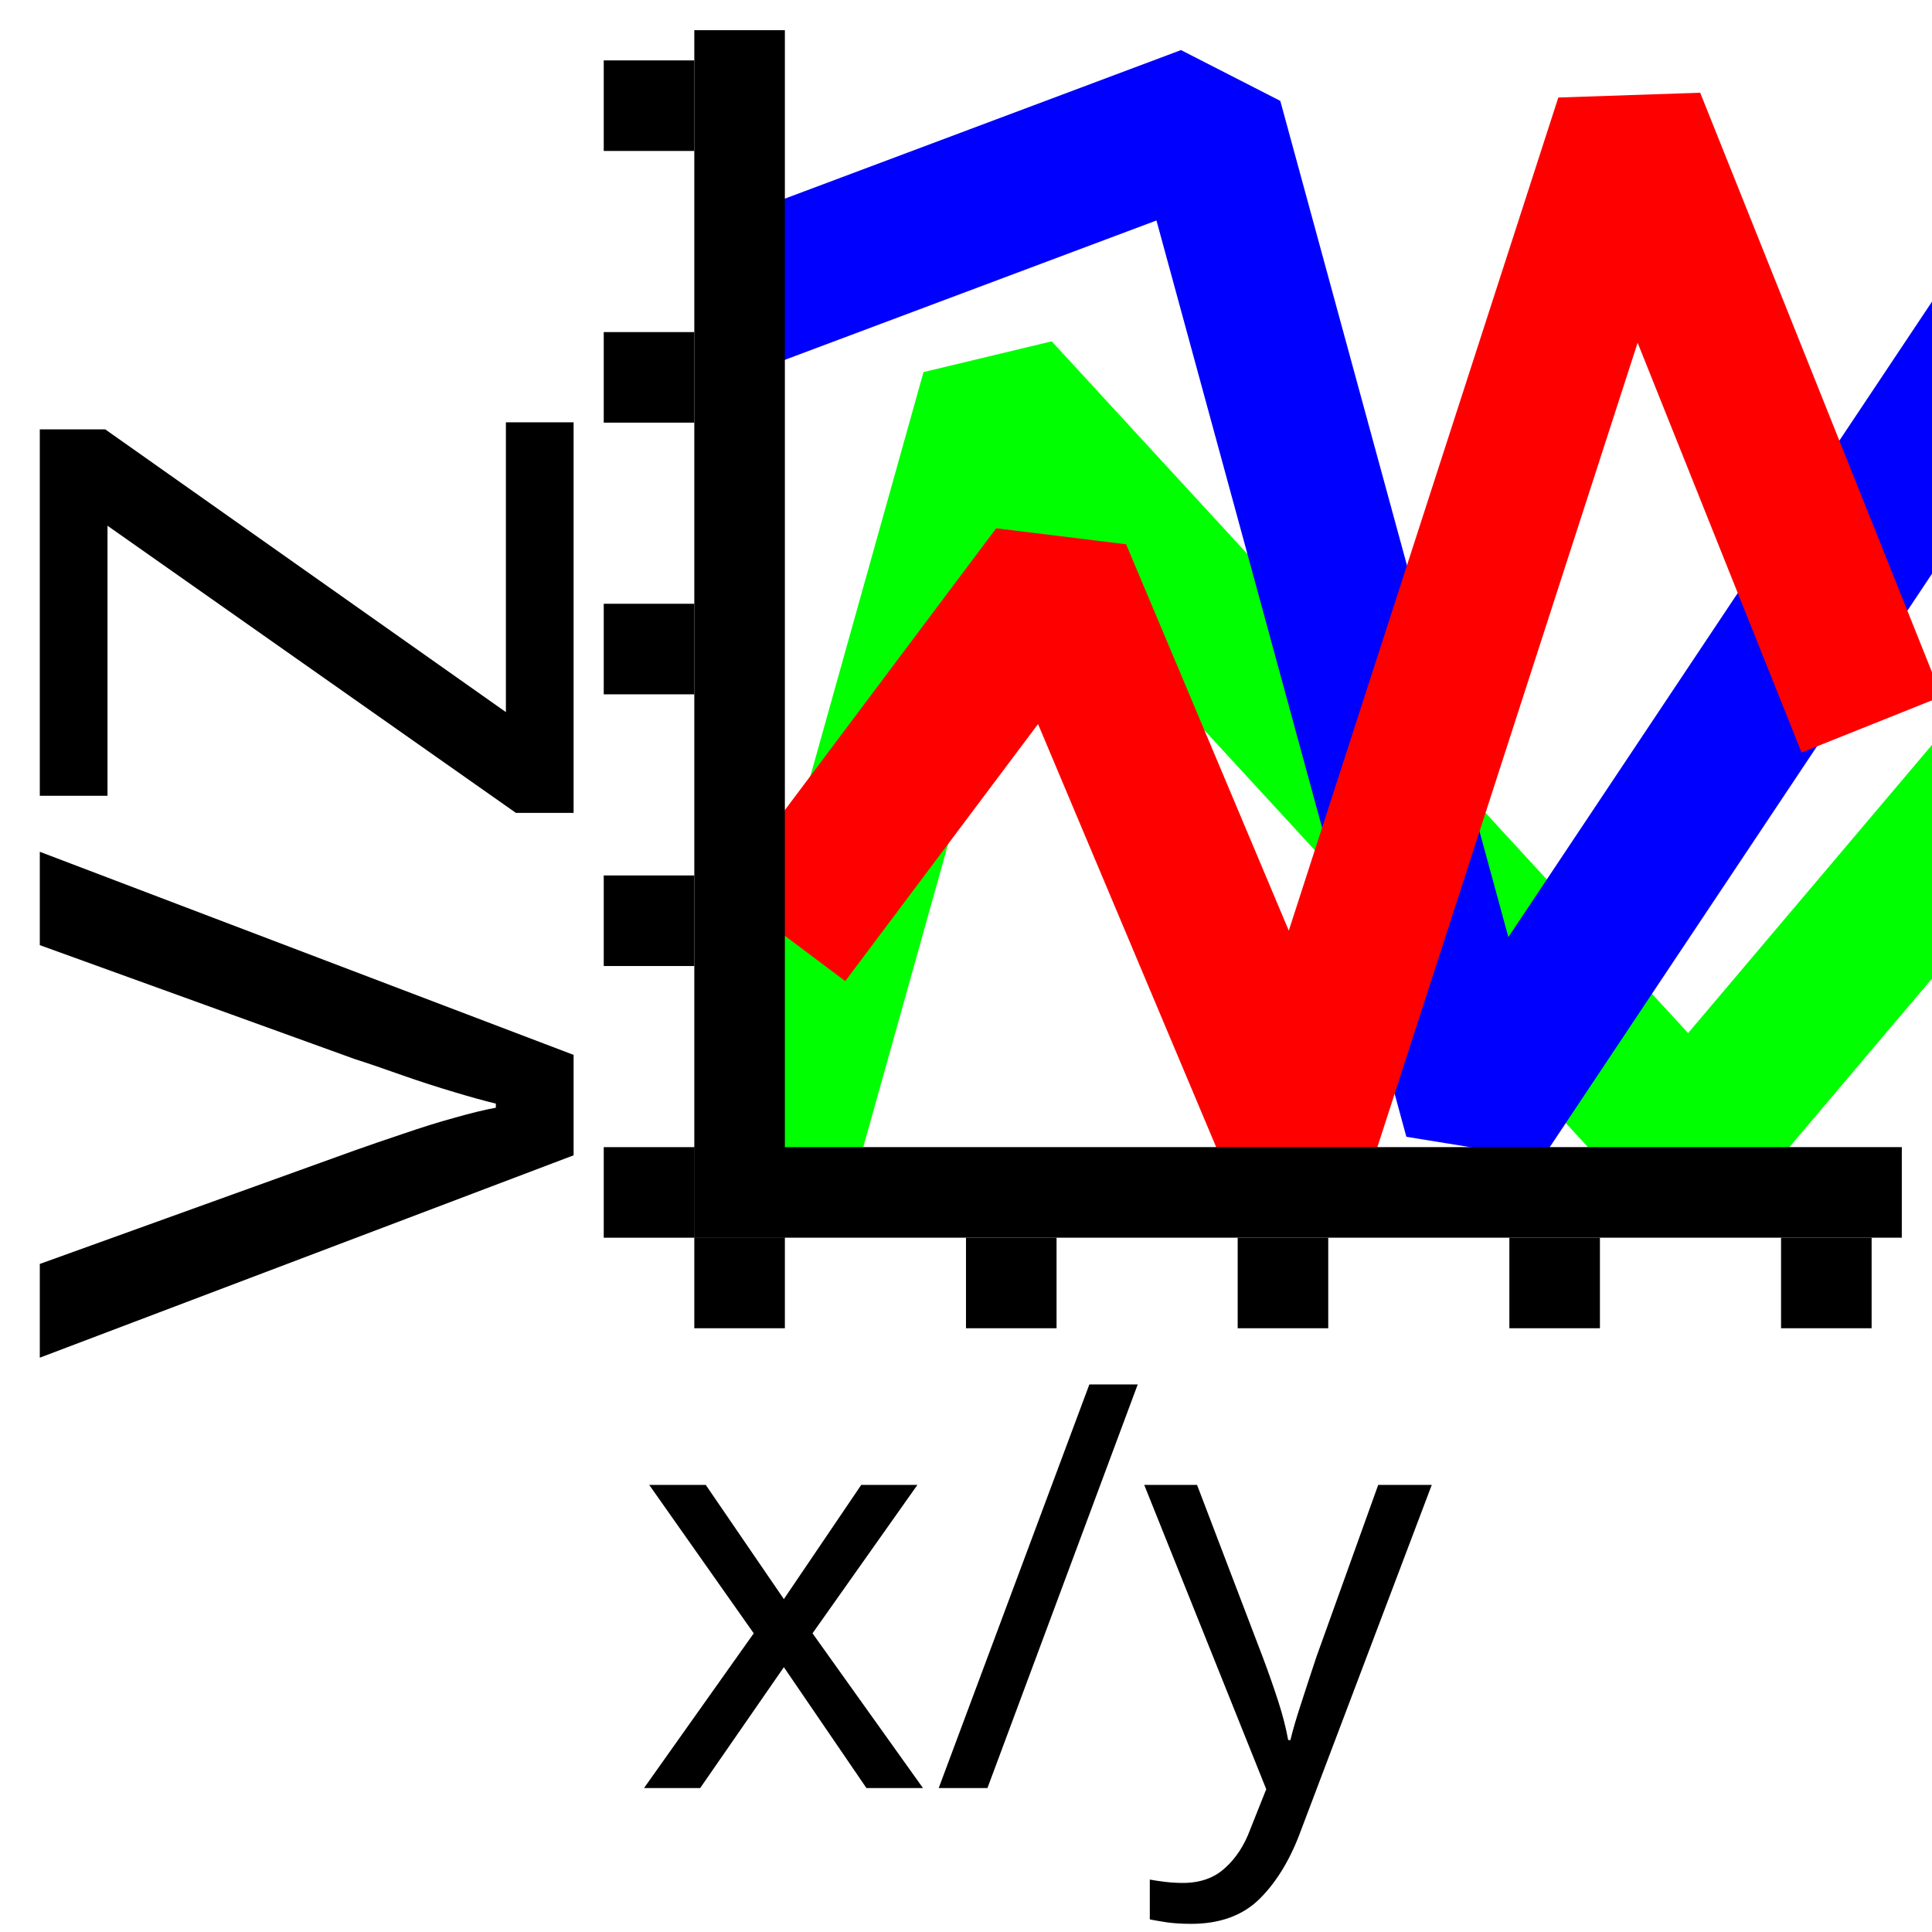
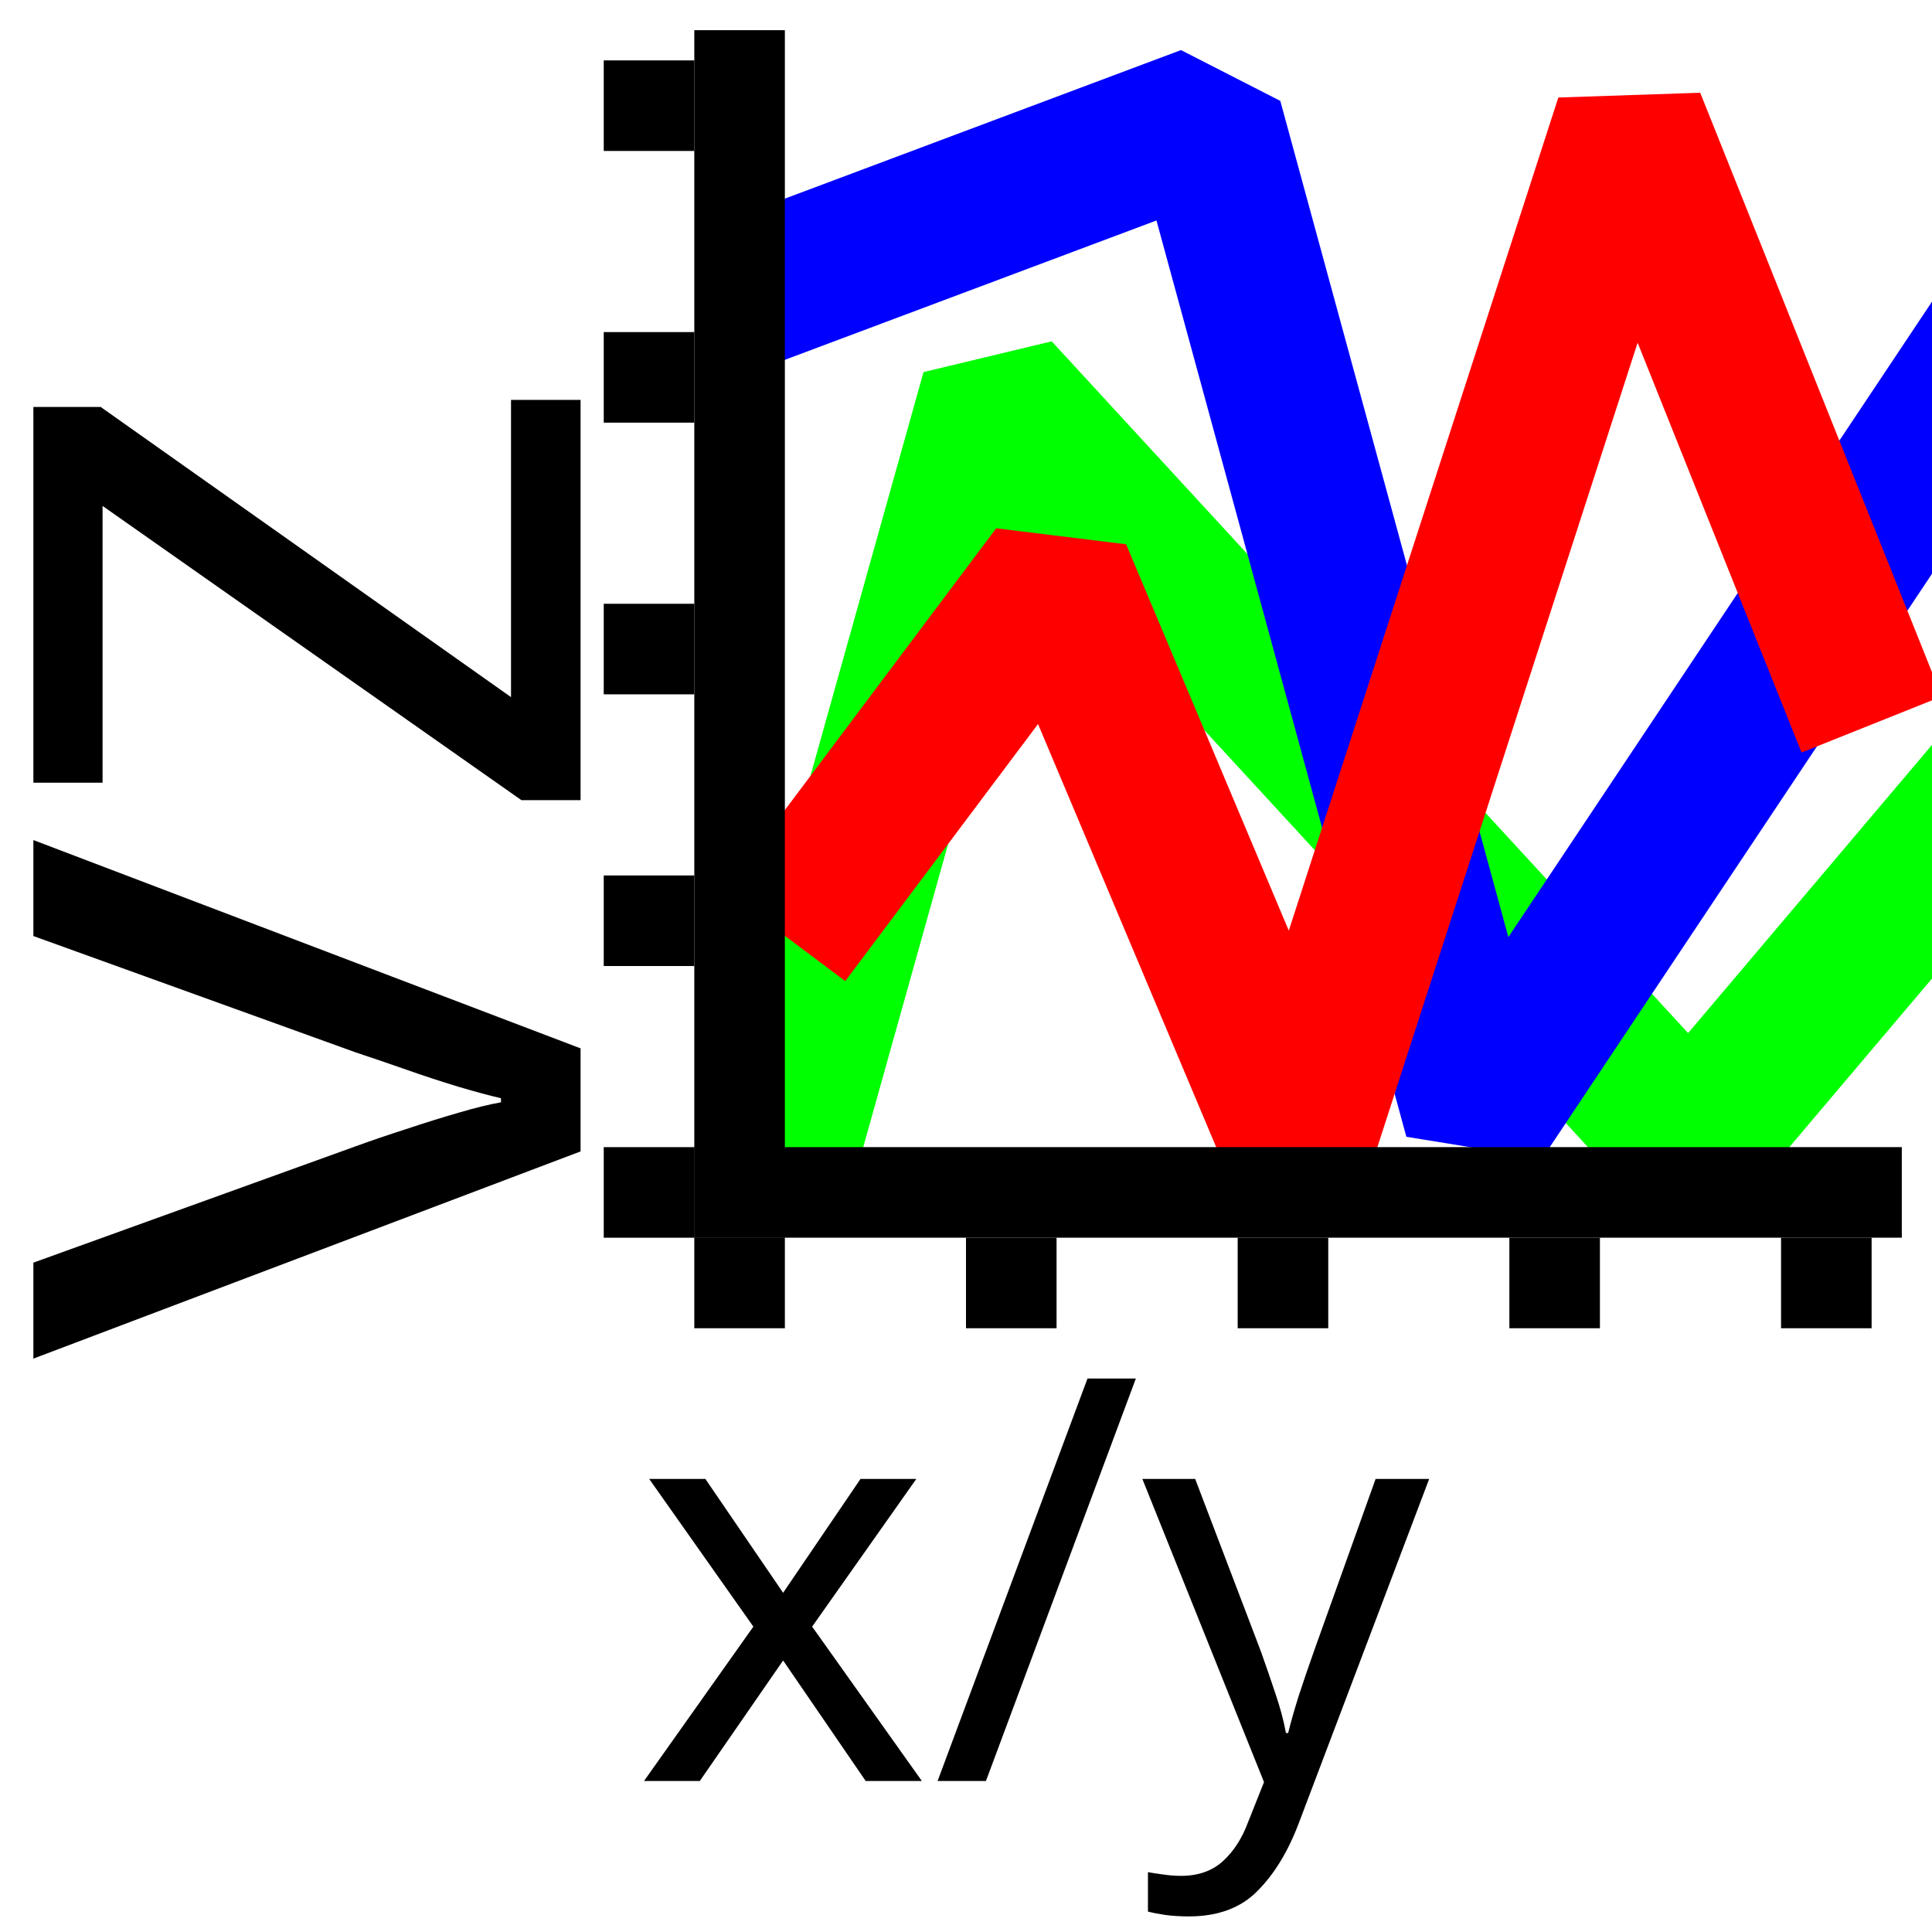
- <svg xmlns="http://www.w3.org/2000/svg" xmlns:xlink="http://www.w3.org/1999/xlink" width="64" height="64" id="svg2" version="1.1">
+ <svg xmlns="http://www.w3.org/2000/svg" xmlns:xlink="http://www.w3.org/1999/xlink" width="64" height="64" id="svg2" version="1.1" xml:space="preserve">
  <defs id="defs4">
    <linearGradient id="linearGradient4532">
      <stop style="stop-color:#fffd74;stop-opacity:1;" offset="0" id="stop4534" />
      <stop style="stop-color:#967933;stop-opacity:1;" offset="1" id="stop4536" />
    </linearGradient>
    <marker orient="auto" refY="0.0" refX="0.0" id="Arrow1Send" style="overflow:visible;">
      <path id="path3801" d="M 0.0,0.0 L 5.0,-5.0 L -12.5,0.0 L 5.0,5.0 L 0.0,0.0 z " style="fill-rule:evenodd;stroke:#000000;stroke-width:1.0pt;" transform="scale(0.2) rotate(180) translate(6,0)" />
    </marker>
    <marker orient="auto" refY="0.0" refX="0.0" id="Arrow2Send" style="overflow:visible;">
      <path id="path3819" style="fill-rule:evenodd;stroke-width:0.625;stroke-linejoin:round;" d="M 8.719,4.034 L -2.207,0.016 L 8.719,-4.002 C 6.973,-1.63 6.983,1.616 8.719,4.034 z " transform="scale(0.3) rotate(180) translate(-2.3,0)" />
    </marker>
    <marker orient="auto" refY="0.0" refX="0.0" id="TriangleOutL" style="overflow:visible">
      <path id="path3928" d="M 5.77,0.0 L -2.88,5.0 L -2.88,-5.0 L 5.77,0.0 z " style="fill-rule:evenodd;stroke:#000000;stroke-width:1.0pt" transform="scale(0.8)" />
    </marker>
    <marker orient="auto" refY="0.0" refX="0.0" id="Arrow1Lend" style="overflow:visible;">
      <path id="path3789" d="M 0.0,0.0 L 5.0,-5.0 L -12.5,0.0 L 5.0,5.0 L 0.0,0.0 z " style="fill-rule:evenodd;stroke:#000000;stroke-width:1.0pt;" transform="scale(0.8) rotate(180) translate(12.5,0)" />
    </marker>
    <marker orient="auto" refY="0.0" refX="0.0" id="Arrow1Lstart" style="overflow:visible">
      <path id="path3786" d="M 0.0,0.0 L 5.0,-5.0 L -12.5,0.0 L 5.0,5.0 L 0.0,0.0 z " style="fill-rule:evenodd;stroke:#000000;stroke-width:1.0pt" transform="scale(0.8) translate(12.5,0)" />
    </marker>
    <marker orient="auto" refY="0.0" refX="0.0" id="Arrow2Mend" style="overflow:visible;">
      <path id="path3813" style="fill-rule:evenodd;stroke-width:0.625;stroke-linejoin:round;" d="M 8.719,4.034 L -2.207,0.016 L 8.719,-4.002 C 6.973,-1.63 6.983,1.616 8.719,4.034 z " transform="scale(0.6) rotate(180) translate(0,0)" />
    </marker>
    <marker orient="auto" refY="0.0" refX="0.0" id="Arrow2Mstart" style="overflow:visible">
      <path id="path3810" style="fill-rule:evenodd;stroke-width:0.625;stroke-linejoin:round" d="M 8.719,4.034 L -2.207,0.016 L 8.719,-4.002 C 6.973,-1.63 6.983,1.616 8.719,4.034 z " transform="scale(0.6) translate(0,0)" />
    </marker>
    <marker orient="auto" refY="0.0" refX="0.0" id="Arrow1Mend" style="overflow:visible;">
      <path id="path3795" d="M 0.0,0.0 L 5.0,-5.0 L -12.5,0.0 L 5.0,5.0 L 0.0,0.0 z " style="fill-rule:evenodd;stroke:#000000;stroke-width:1.0pt;" transform="scale(0.4) rotate(180) translate(10,0)" />
    </marker>
    <linearGradient xlink:href="#linearGradient4495" id="linearGradient4461" x1="113.097" y1="922.788" x2="138.589" y2="862.431" gradientUnits="userSpaceOnUse" />
    <linearGradient id="linearGradient4495">
      <stop style="stop-color:#cd00a0;stop-opacity:1" offset="0" id="stop4449" />
      <stop id="stop4451" offset="0.505" style="stop-color:#ffe1f8;stop-opacity:1" />
      <stop style="stop-color:#cd00a0;stop-opacity:1" offset="1" id="stop4453" />
    </linearGradient>
    <filter style="color-interpolation-filters:sRGB;" id="filter4086" x="0" y="0" height="1" width="10">
      <feFlood flood-opacity="0" flood-color="rgb(0,0,0)" result="flood" id="feFlood4088" />
      <feComposite in="flood" in2="SourceGraphic" operator="in" result="composite1" id="feComposite4090" />
      <feGaussianBlur in="composite" stdDeviation="2" result="blur" id="feGaussianBlur4092" />
      <feOffset dx="2" dy="2" result="offset" id="feOffset4094" />
      <feComposite in="SourceGraphic" in2="offset" operator="over" result="composite2" id="feComposite4096" />
    </filter>
    <filter color-interpolation-filters="sRGB" id="filter4086-0" x="0" y="0" height="1" width="10">
      <feFlood flood-opacity="0" flood-color="rgb(0,0,0)" result="flood" id="feFlood4088-9" />
      <feComposite in="flood" in2="SourceGraphic" operator="in" result="composite1" id="feComposite4090-4" />
      <feGaussianBlur stdDeviation="2" result="blur" id="feGaussianBlur4092-8" />
      <feOffset dx="2" dy="2" result="offset" id="feOffset4094-8" />
      <feComposite in="SourceGraphic" in2="offset" operator="over" result="composite2" id="feComposite4096-2" />
    </filter>
    <filter color-interpolation-filters="sRGB" id="filter3930" x="0" y="0" height="1" width="10">
      <feFlood flood-opacity="0" flood-color="rgb(0,0,0)" result="flood" id="feFlood3932" />
      <feComposite in="flood" in2="SourceGraphic" operator="in" result="composite1" id="feComposite3934" />
      <feGaussianBlur stdDeviation="2" result="blur" id="feGaussianBlur3936" />
      <feOffset dx="2" dy="2" result="offset" id="feOffset3938" />
      <feComposite in="SourceGraphic" in2="offset" operator="over" result="composite2" id="feComposite3940" />
    </filter>
    <filter color-interpolation-filters="sRGB" id="filter3942" x="0" y="0" height="1" width="10">
      <feFlood flood-opacity="0" flood-color="rgb(0,0,0)" result="flood" id="feFlood3944" />
      <feComposite in="flood" in2="SourceGraphic" operator="in" result="composite1" id="feComposite3946" />
      <feGaussianBlur stdDeviation="2" result="blur" id="feGaussianBlur3948" />
      <feOffset dx="2" dy="2" result="offset" id="feOffset3950" />
      <feComposite in="SourceGraphic" in2="offset" operator="over" result="composite2" id="feComposite3952" />
    </filter>
    <filter color-interpolation-filters="sRGB" id="filter4086-5" x="0" y="0" height="1" width="10">
      <feFlood flood-opacity="0" flood-color="rgb(0,0,0)" result="flood" id="feFlood4088-2" />
      <feComposite in="flood" in2="SourceGraphic" operator="in" result="composite1" id="feComposite4090-7" />
      <feGaussianBlur stdDeviation="2" result="blur" id="feGaussianBlur4092-6" />
      <feOffset dx="2" dy="2" result="offset" id="feOffset4094-1" />
      <feComposite in="SourceGraphic" in2="offset" operator="over" result="composite2" id="feComposite4096-4" />
    </filter>
    <filter color-interpolation-filters="sRGB" id="filter3930-2" x="0" y="0" height="1" width="10">
      <feFlood flood-opacity="0" flood-color="rgb(0,0,0)" result="flood" id="feFlood3932-3" />
      <feComposite in="flood" in2="SourceGraphic" operator="in" result="composite1" id="feComposite3934-2" />
      <feGaussianBlur stdDeviation="2" result="blur" id="feGaussianBlur3936-2" />
      <feOffset dx="2" dy="2" result="offset" id="feOffset3938-1" />
      <feComposite in="SourceGraphic" in2="offset" operator="over" result="composite2" id="feComposite3940-6" />
    </filter>
    <filter color-interpolation-filters="sRGB" id="filter3942-8" x="0" y="0" height="1" width="10">
      <feFlood flood-opacity="0" flood-color="rgb(0,0,0)" result="flood" id="feFlood3944-5" />
      <feComposite in="flood" in2="SourceGraphic" operator="in" result="composite1" id="feComposite3946-7" />
      <feGaussianBlur stdDeviation="2" result="blur" id="feGaussianBlur3948-6" />
      <feOffset dx="2" dy="2" result="offset" id="feOffset3950-1" />
      <feComposite in="SourceGraphic" in2="offset" operator="over" result="composite2" id="feComposite3952-8" />
    </filter>
  </defs>
  <g id="layer1" transform="translate(0,-988.3622)">
    <g id="g6386">
      <g id="g8207" transform="matrix(0.7886433,0,0,0.7886433,6.740283,215.5942)" style="stroke-width:6.34;stroke-miterlimit:1;stroke-dasharray:none">
        <path style="fill:none;stroke:#00ff00;stroke-width:6.34;stroke-linecap:butt;stroke-linejoin:miter;stroke-miterlimit:1;stroke-opacity:1;stroke-dasharray:none" d="m 24.421,1028.054 8.876,-31.7 29.164,31.7 13.948,-16.484" id="path4277-4-0" />
        <path style="fill:none;stroke:#0000ff;stroke-width:6.34;stroke-linecap:butt;stroke-linejoin:miter;stroke-miterlimit:1;stroke-opacity:1;stroke-dasharray:none" d="m 21.885,992.55 20.288,-7.608 11.412,41.844 22.824,-34.236" id="path4277-4" />
        <path style="fill:none;stroke:#ff0000;stroke-width:5;stroke-linecap:butt;stroke-linejoin:miter;stroke-opacity:1;fill-opacity:1;stroke-miterlimit:1;stroke-dasharray:none" d="m 26,31 9,-12 8,19 11,-34 8,20 0,0" id="path4277" transform="matrix(1.268,0,0,1.268,-8.546681,979.8702)" />
        <g id="g4063" style="filter:url(#filter4086)" transform="matrix(0.9750641,0,0,1,-0.1757747,0)" />
        <g id="g3152">
          <rect ry="0" y="981.138" x="20.617" height="50.72" width="3.804" id="rect4086" style="fill:#000000;fill-opacity:1;stroke:none" />
          <rect transform="matrix(0,-1,1,0,0,0)" y="20.617" x="-1031.858" height="50.72" width="3.804" id="rect4086-1" style="fill:#000000;fill-opacity:1;stroke:none" />
          <rect y="1031.858" x="20.617" height="3.804" width="3.804" id="rect4106" style="fill:#000000;fill-opacity:1;stroke:none" />
          <rect y="1031.858" x="32.029" height="3.804" width="3.804" id="rect4106-2" style="fill:#000000;fill-opacity:1;stroke:none" />
          <rect y="1031.858" x="43.441" height="3.804" width="3.804" id="rect4106-3" style="fill:#000000;fill-opacity:1;stroke:none" />
          <rect y="1031.858" x="54.853" height="3.804" width="3.804" id="rect4106-34" style="fill:#000000;fill-opacity:1;stroke:none" />
          <rect y="1031.858" x="66.265" height="3.804" width="3.804" id="rect4106-1" style="fill:#000000;fill-opacity:1;stroke:none" />
          <g transform="matrix(0,-1,1,0,-1032.797,1043.6)" id="g4177">
            <rect style="fill:#000000;fill-opacity:1;stroke:none" id="rect4106-13" width="3.804" height="3.804" x="-1053.414" y="11.741" transform="matrix(0,-1,1,0,0,0)" />
            <rect style="fill:#000000;fill-opacity:1;stroke:none" id="rect4106-2-8" width="3.804" height="3.804" x="-1053.414" y="23.153" transform="matrix(0,-1,1,0,0,0)" />
            <rect style="fill:#000000;fill-opacity:1;stroke:none" id="rect4106-3-7" width="3.804" height="3.804" x="-1053.414" y="34.565" transform="matrix(0,-1,1,0,0,0)" />
            <rect style="fill:#000000;fill-opacity:1;stroke:none" id="rect4106-34-4" width="3.804" height="3.804" x="-1053.414" y="45.977" transform="matrix(0,-1,1,0,0,0)" />
            <rect style="fill:#000000;fill-opacity:1;stroke:none" id="rect4106-1-2" width="3.804" height="3.804" x="-1053.414" y="57.389" transform="matrix(0,-1,1,0,0,0)" />
          </g>
        </g>
-         <text xml:space="preserve" style="font-size:23.752px;font-style:normal;font-variant:normal;font-weight:normal;font-stretch:normal;line-height:125%;letter-spacing:0px;word-spacing:0px;fill:#000000;fill-opacity:1;stroke:none;font-family:Verdana;-inkscape-font-specification:Verdana" x="18.081" y="1054.976" id="text4403">
-           <tspan id="tspan4405" x="18.081" y="1054.976" style="font-style:normal;font-variant:normal;font-weight:normal;font-stretch:normal;font-family:Verdana;-inkscape-font-specification:Verdana">x/y</tspan>
+         <text xml:space="preserve" style="font-style:normal;font-variant:normal;font-weight:normal;font-stretch:normal;line-height:0%;font-family:Verdana;-inkscape-font-specification:Verdana;letter-spacing:0px;word-spacing:0px;fill:#000000;fill-opacity:1;stroke:none" x="-1036.939" y="15.837" id="text4403-1" transform="rotate(-90)">
+           <tspan id="tspan4405-7" x="-1036.939" y="15.837" style="font-style:normal;font-variant:normal;font-weight:normal;font-stretch:normal;font-size:42.884px;line-height:1.25;font-family:Verdana;-inkscape-font-specification:Verdana">vz</tspan>
        </text>
-         <text xml:space="preserve" style="font-size:41.847px;font-style:normal;font-variant:normal;font-weight:normal;font-stretch:normal;line-height:125%;letter-spacing:0px;word-spacing:0px;fill:#000000;fill-opacity:1;stroke:none;font-family:Verdana;-inkscape-font-specification:Verdana" x="-1036.899" y="15.545" id="text4403-1" transform="matrix(0,-1,1,0,0,0)">
-           <tspan id="tspan4405-7" x="-1036.899" y="15.545" style="font-style:normal;font-variant:normal;font-weight:normal;font-stretch:normal;font-family:Verdana;-inkscape-font-specification:Verdana">vz</tspan>
+         <text xml:space="preserve" style="font-style:normal;font-variant:normal;font-weight:normal;font-stretch:normal;font-size:23.669px;line-height:0%;font-family:Verdana;-inkscape-font-specification:Verdana;letter-spacing:0px;word-spacing:0px;fill:#000000;fill-opacity:1;stroke:none;stroke-width:6.34;stroke-miterlimit:1;stroke-dasharray:none" x="18.081" y="1054.682" id="text4403-7">
+           <tspan id="tspan4405-2" x="18.081" y="1054.682" style="font-style:normal;font-variant:normal;font-weight:normal;font-stretch:normal;font-size:23.669px;line-height:1.25;font-family:Verdana;-inkscape-font-specification:Verdana">x/y</tspan>
        </text>
      </g>
    </g>
  </g>
</svg>
